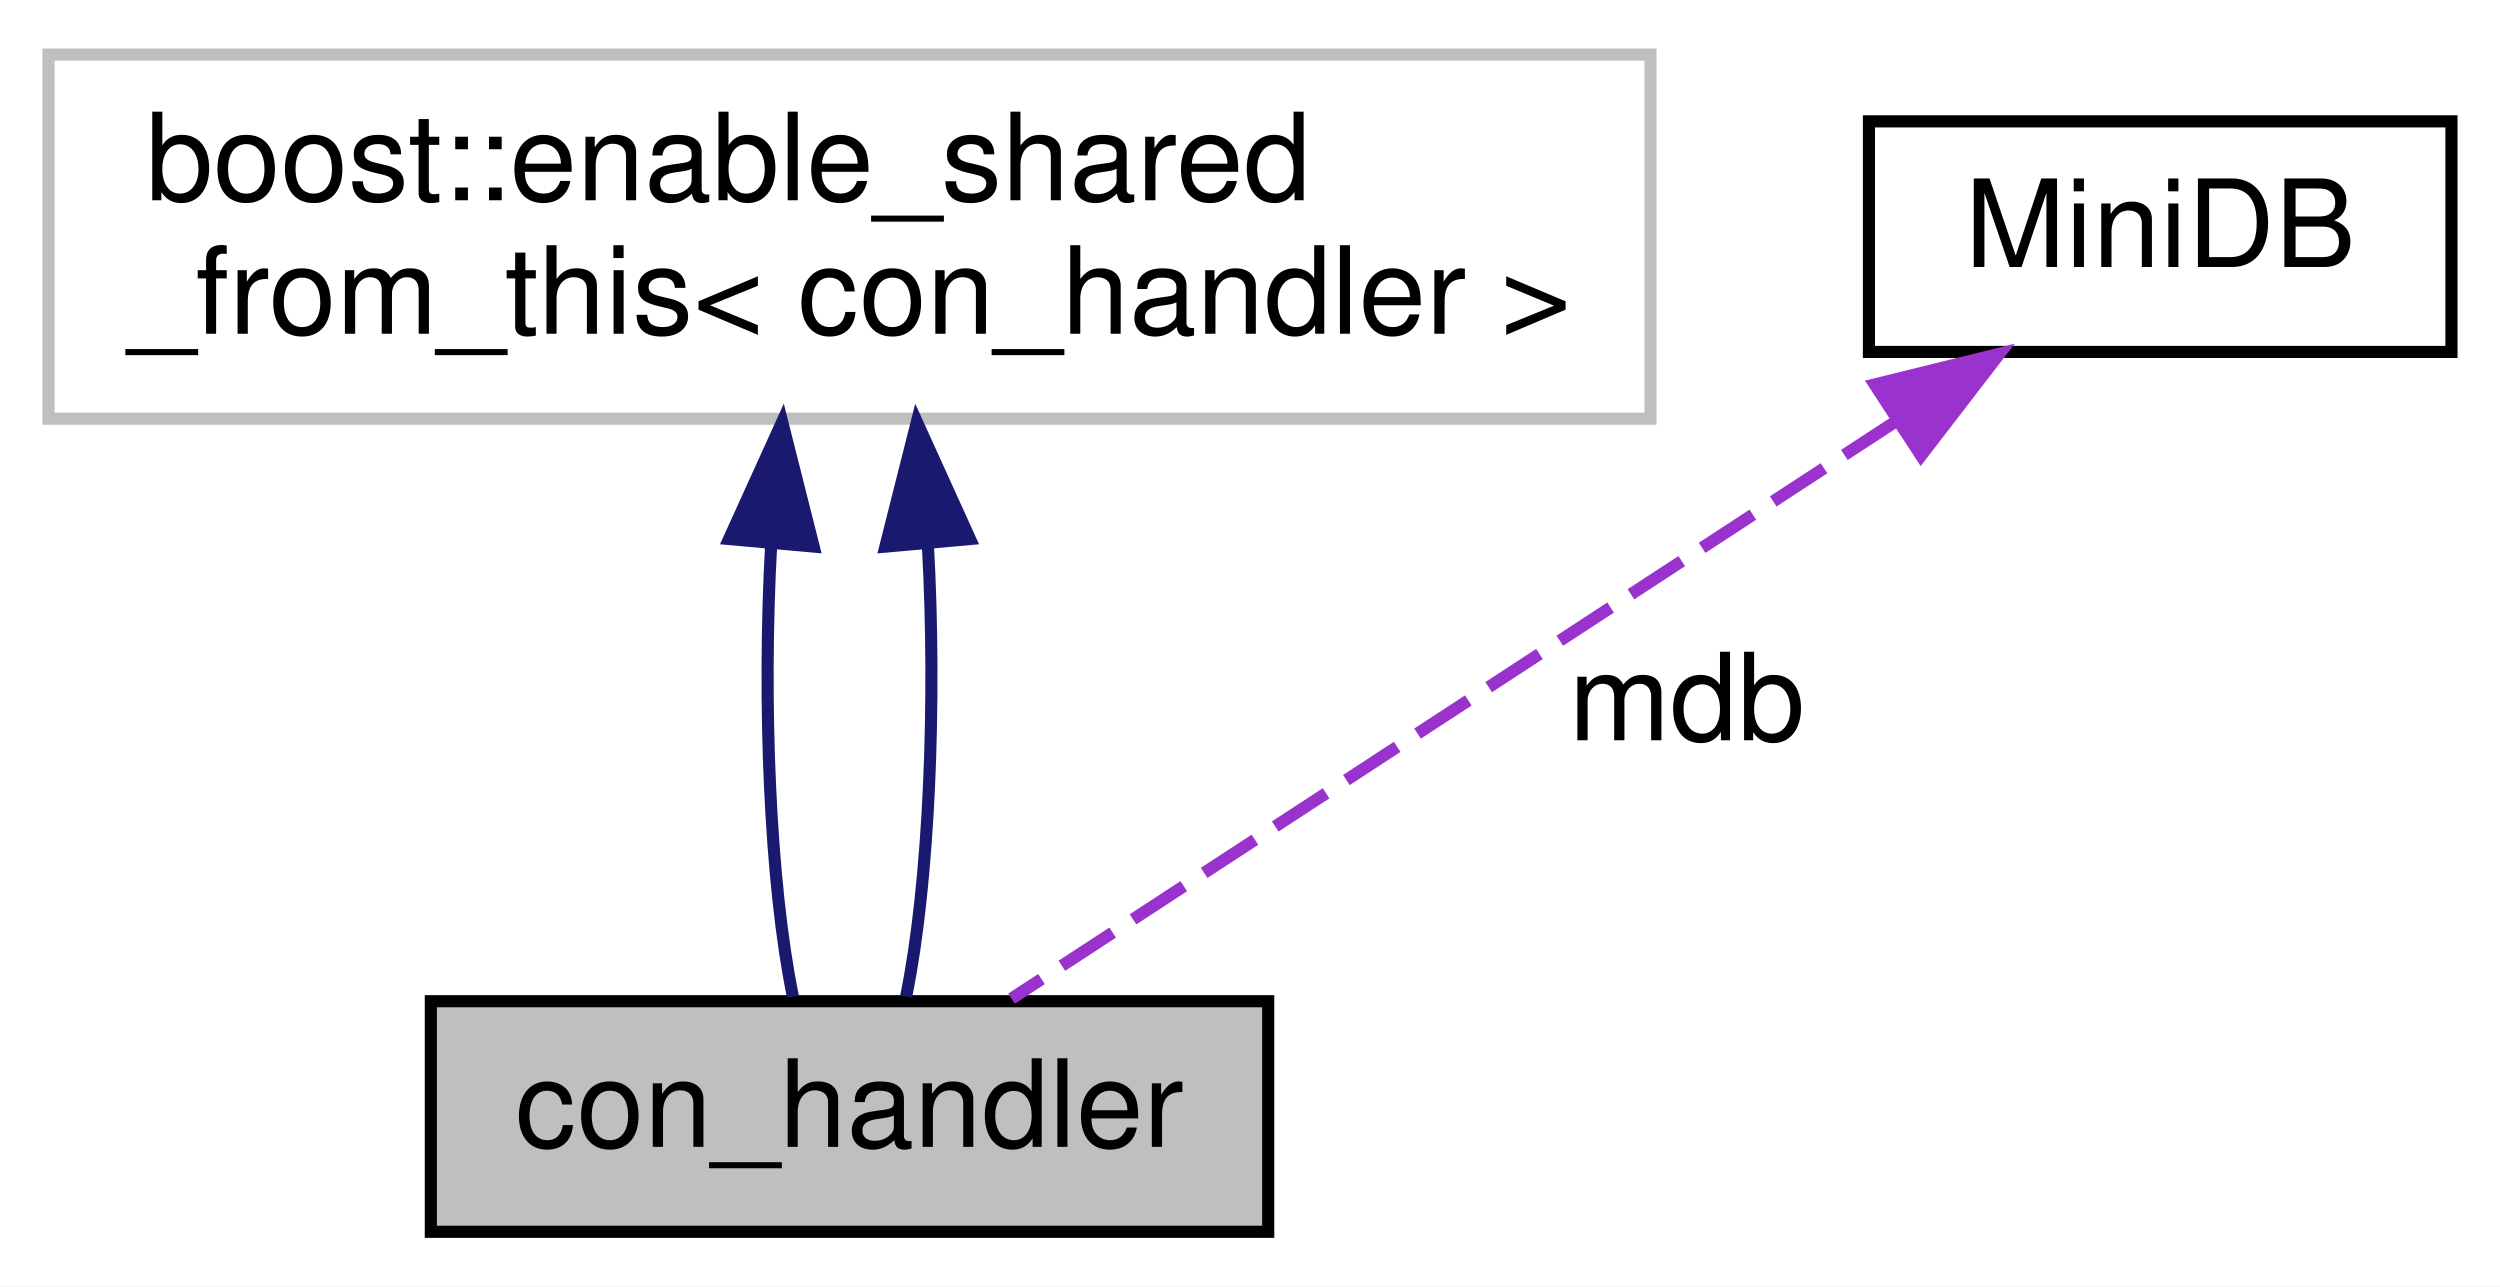
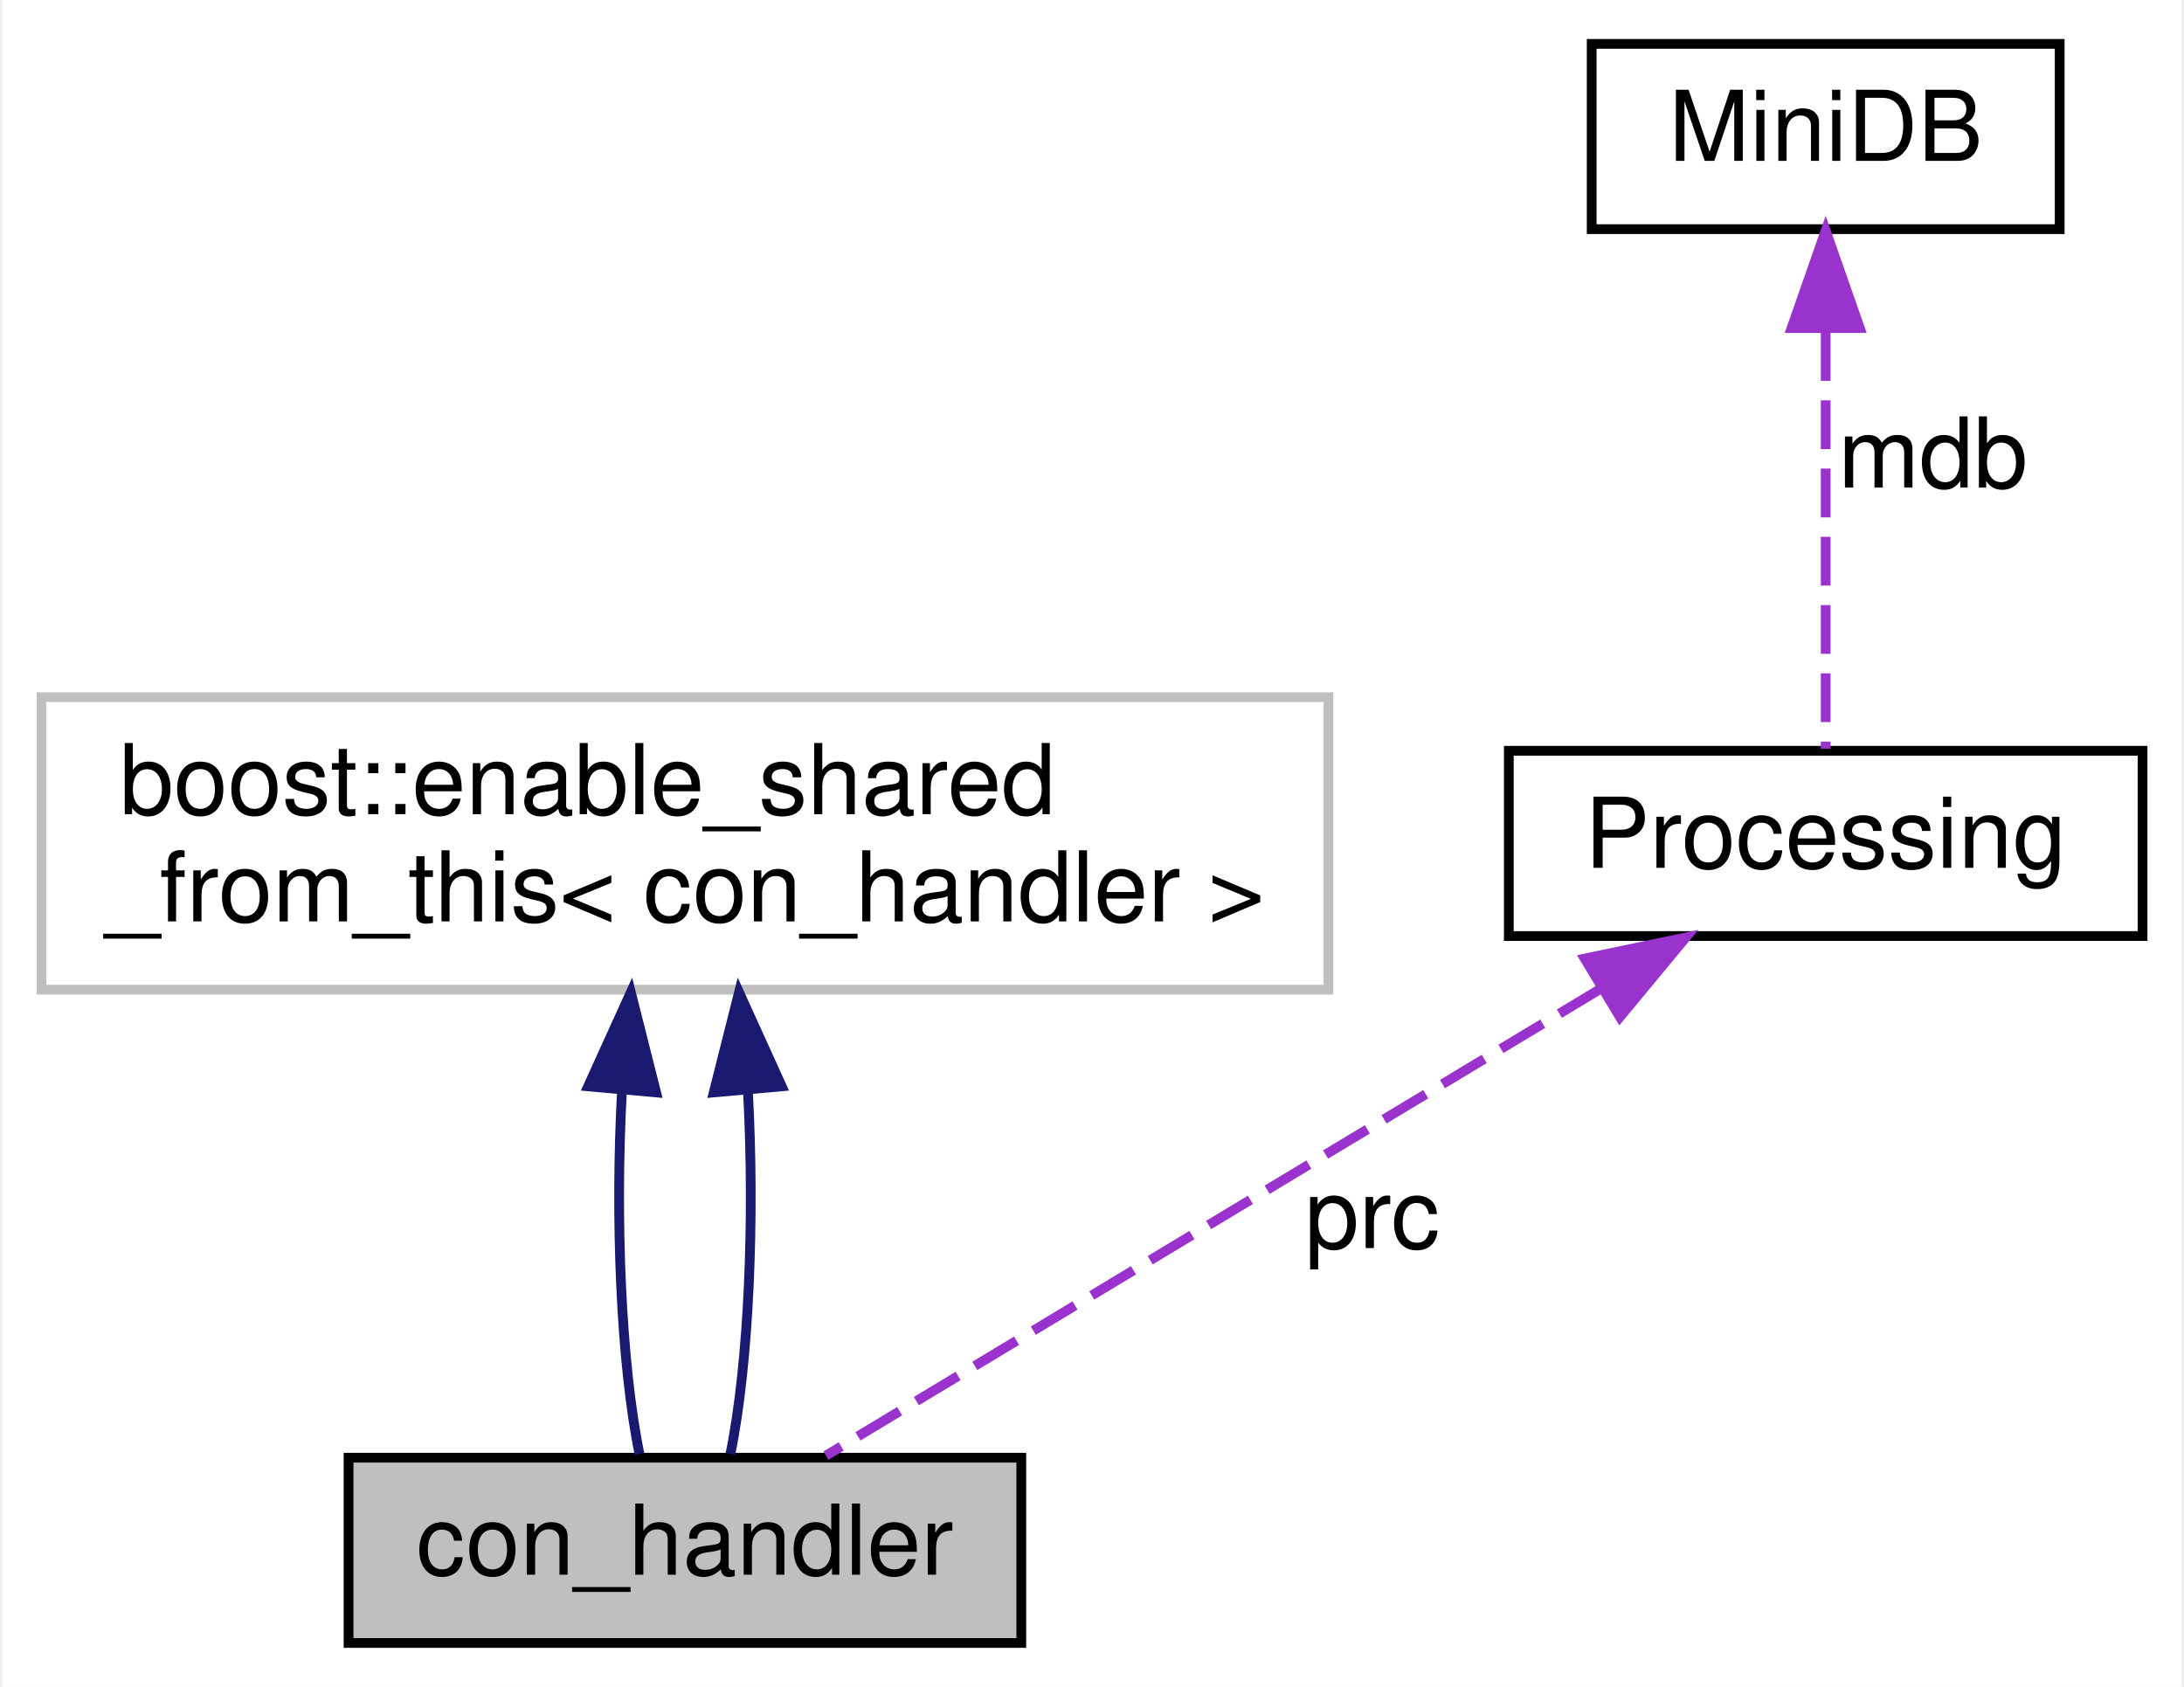
- <svg xmlns="http://www.w3.org/2000/svg" xmlns:xlink="http://www.w3.org/1999/xlink" width="206pt" height="106pt" viewBox="0.00 0.00 206.00 106.00">
-   <g id="graph0" class="graph" transform="scale(1 1) rotate(0) translate(4 102)">
-     <polygon fill="white" stroke="none" points="-4,4 -4,-102 202,-102 202,4 -4,4" />
+ <svg xmlns="http://www.w3.org/2000/svg" xmlns:xlink="http://www.w3.org/1999/xlink" width="224pt" height="173pt" viewBox="0.00 0.00 223.50 173.00">
+   <g id="graph0" class="graph" transform="scale(1 1) rotate(0) translate(4 169)">
+     <polygon fill="white" stroke="none" points="-4,4 -4,-169 219.5,-169 219.5,4 -4,4" />
    <g id="node1" class="node">
      <g id="a_node1">
        <a xlink:title="Класс для общения">
          <polygon fill="#bfbfbf" stroke="black" points="31.5,-0.5 31.5,-19.5 100.5,-19.5 100.5,-0.5 31.5,-0.5" />
          <text text-anchor="middle" x="66" y="-7.5" font-family="Helvetica,sans-Serif" font-size="10.00">con_handler</text>
        </a>
      </g>
    </g>
    <g id="node2" class="node">
      <g id="a_node2">
        <a xlink:title=" ">
          <polygon fill="white" stroke="#bfbfbf" points="0,-67.5 0,-97.5 132,-97.5 132,-67.5 0,-67.5" />
          <text text-anchor="start" x="8" y="-85.5" font-family="Helvetica,sans-Serif" font-size="10.00">boost::enable_shared</text>
          <text text-anchor="middle" x="66" y="-74.5" font-family="Helvetica,sans-Serif" font-size="10.00">_from_this&lt; con_handler &gt;</text>
        </a>
      </g>
    </g>
    <g id="edge1" class="edge">
      <path fill="none" stroke="midnightblue" d="M59.542,-57.091C58.827,-44.214 59.425,-29.197 61.334,-19.893" />
      <polygon fill="midnightblue" stroke="midnightblue" points="56.072,-57.586 60.451,-67.233 63.044,-56.961 56.072,-57.586" />
    </g>
    <g id="edge2" class="edge">
      <path fill="none" stroke="midnightblue" d="M72.458,-57.091C73.173,-44.214 72.576,-29.197 70.666,-19.893" />
      <polygon fill="midnightblue" stroke="midnightblue" points="68.956,-56.961 71.549,-67.233 75.928,-57.586 68.956,-56.961" />
    </g>
    <g id="node3" class="node">
      <g id="a_node3">
-         <a xlink:href="class_mini_d_b.html" target="_top" xlink:title=" ">
-           <polygon fill="white" stroke="black" points="150,-73 150,-92 198,-92 198,-73 150,-73" />
-           <text text-anchor="middle" x="174" y="-80" font-family="Helvetica,sans-Serif" font-size="10.00">MiniDB</text>
+         <a xlink:href="class_processing.html" target="_top" xlink:title=" ">
+           <polygon fill="white" stroke="black" points="150.5,-73 150.5,-92 215.5,-92 215.5,-73 150.5,-73" />
+           <text text-anchor="middle" x="183" y="-80" font-family="Helvetica,sans-Serif" font-size="10.00">Processing</text>
        </a>
      </g>
    </g>
    <g id="edge3" class="edge">
-       <path fill="none" stroke="#9a32cd" stroke-dasharray="5,2" d="M152.161,-67.244C130.356,-53.011 97.546,-31.593 79.351,-19.715" />
-       <polygon fill="#9a32cd" stroke="#9a32cd" points="150.47,-70.32 160.757,-72.855 154.296,-64.458 150.47,-70.32" />
-       <text text-anchor="middle" x="135" y="-41" font-family="Helvetica,sans-Serif" font-size="10.00"> mdb</text>
+       <path fill="none" stroke="#9a32cd" stroke-dasharray="5,2" d="M159.971,-67.623C136.355,-53.394 100.351,-31.699 80.464,-19.715" />
+       <polygon fill="#9a32cd" stroke="#9a32cd" points="158.282,-70.692 168.654,-72.855 161.895,-64.696 158.282,-70.692" />
+       <text text-anchor="middle" x="136.5" y="-41" font-family="Helvetica,sans-Serif" font-size="10.00"> prc</text>
+     </g>
+     <g id="node4" class="node">
+       <g id="a_node4">
+         <a xlink:href="class_mini_d_b.html" target="_top" xlink:title="Компактная база данных">
+           <polygon fill="white" stroke="black" points="159,-145.5 159,-164.5 207,-164.5 207,-145.5 159,-145.5" />
+           <text text-anchor="middle" x="183" y="-152.5" font-family="Helvetica,sans-Serif" font-size="10.00">MiniDB</text>
+         </a>
+       </g>
+     </g>
+     <g id="edge4" class="edge">
+       <path fill="none" stroke="#9a32cd" stroke-dasharray="5,2" d="M183,-134.942C183,-121.03 183,-102.82 183,-92.215" />
+       <polygon fill="#9a32cd" stroke="#9a32cd" points="179.5,-135.355 183,-145.355 186.5,-135.355 179.5,-135.355" />
+       <text text-anchor="middle" x="194" y="-119" font-family="Helvetica,sans-Serif" font-size="10.00"> mdb</text>
    </g>
  </g>
</svg>
